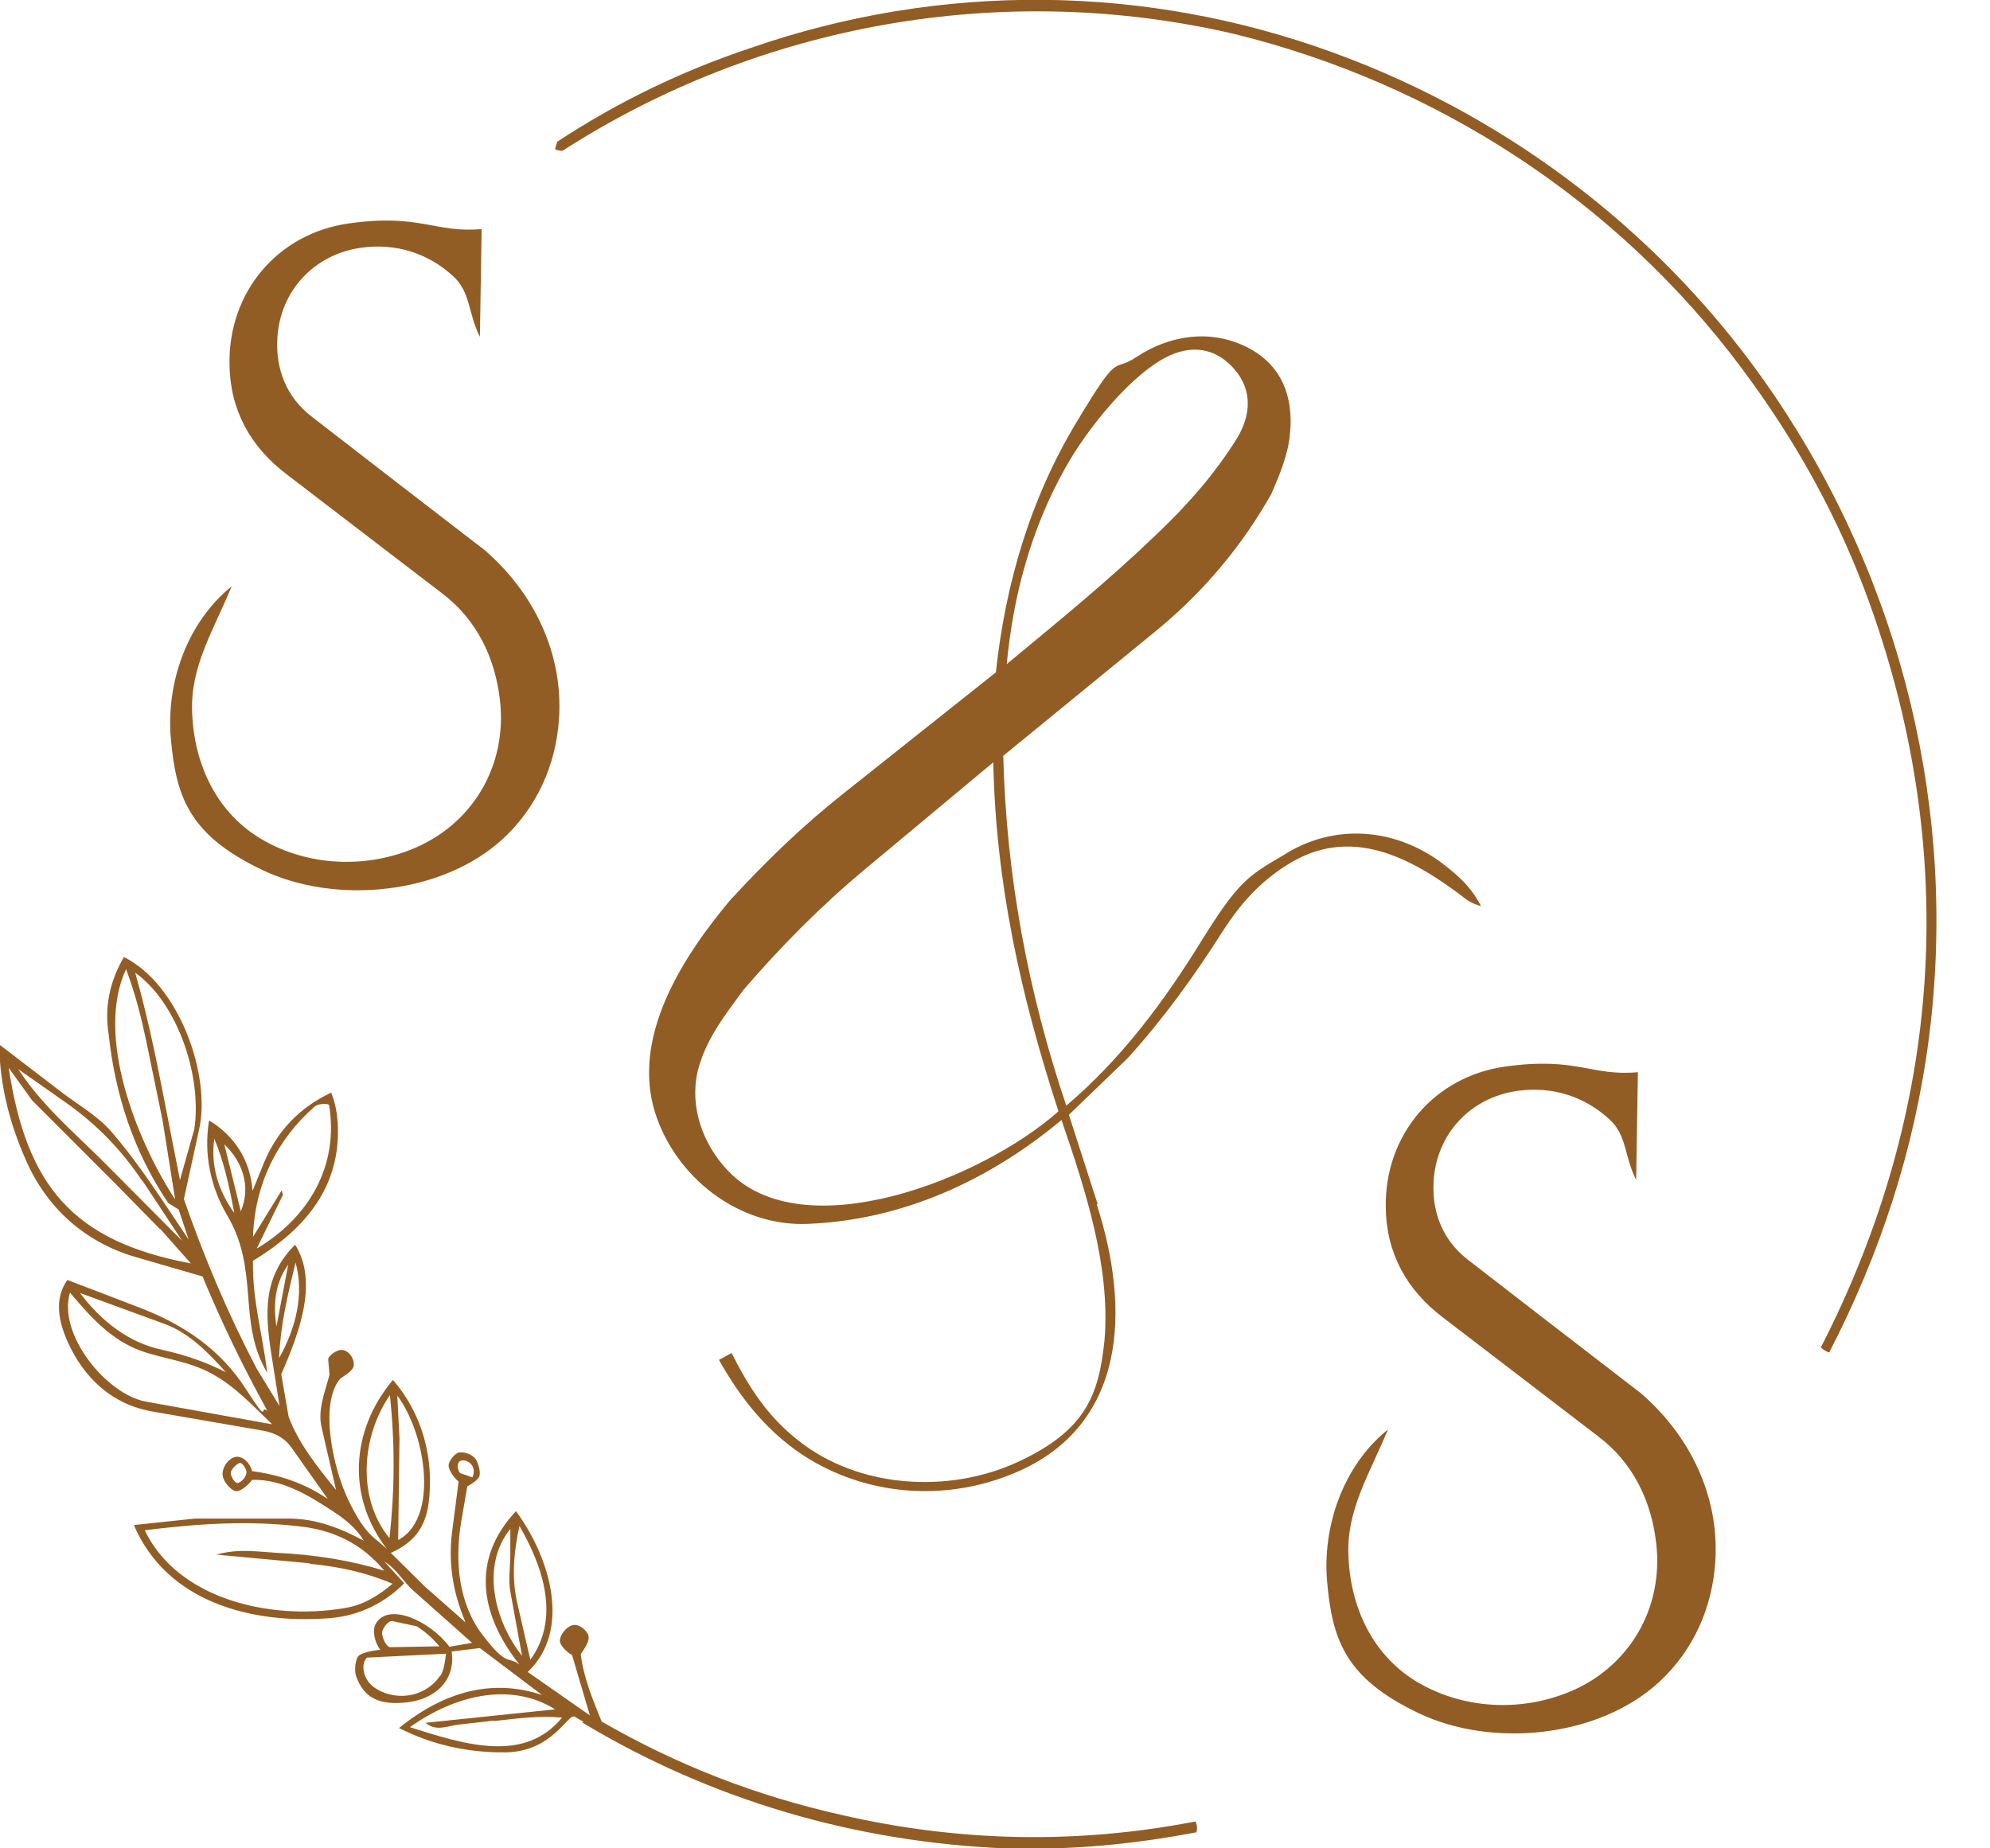
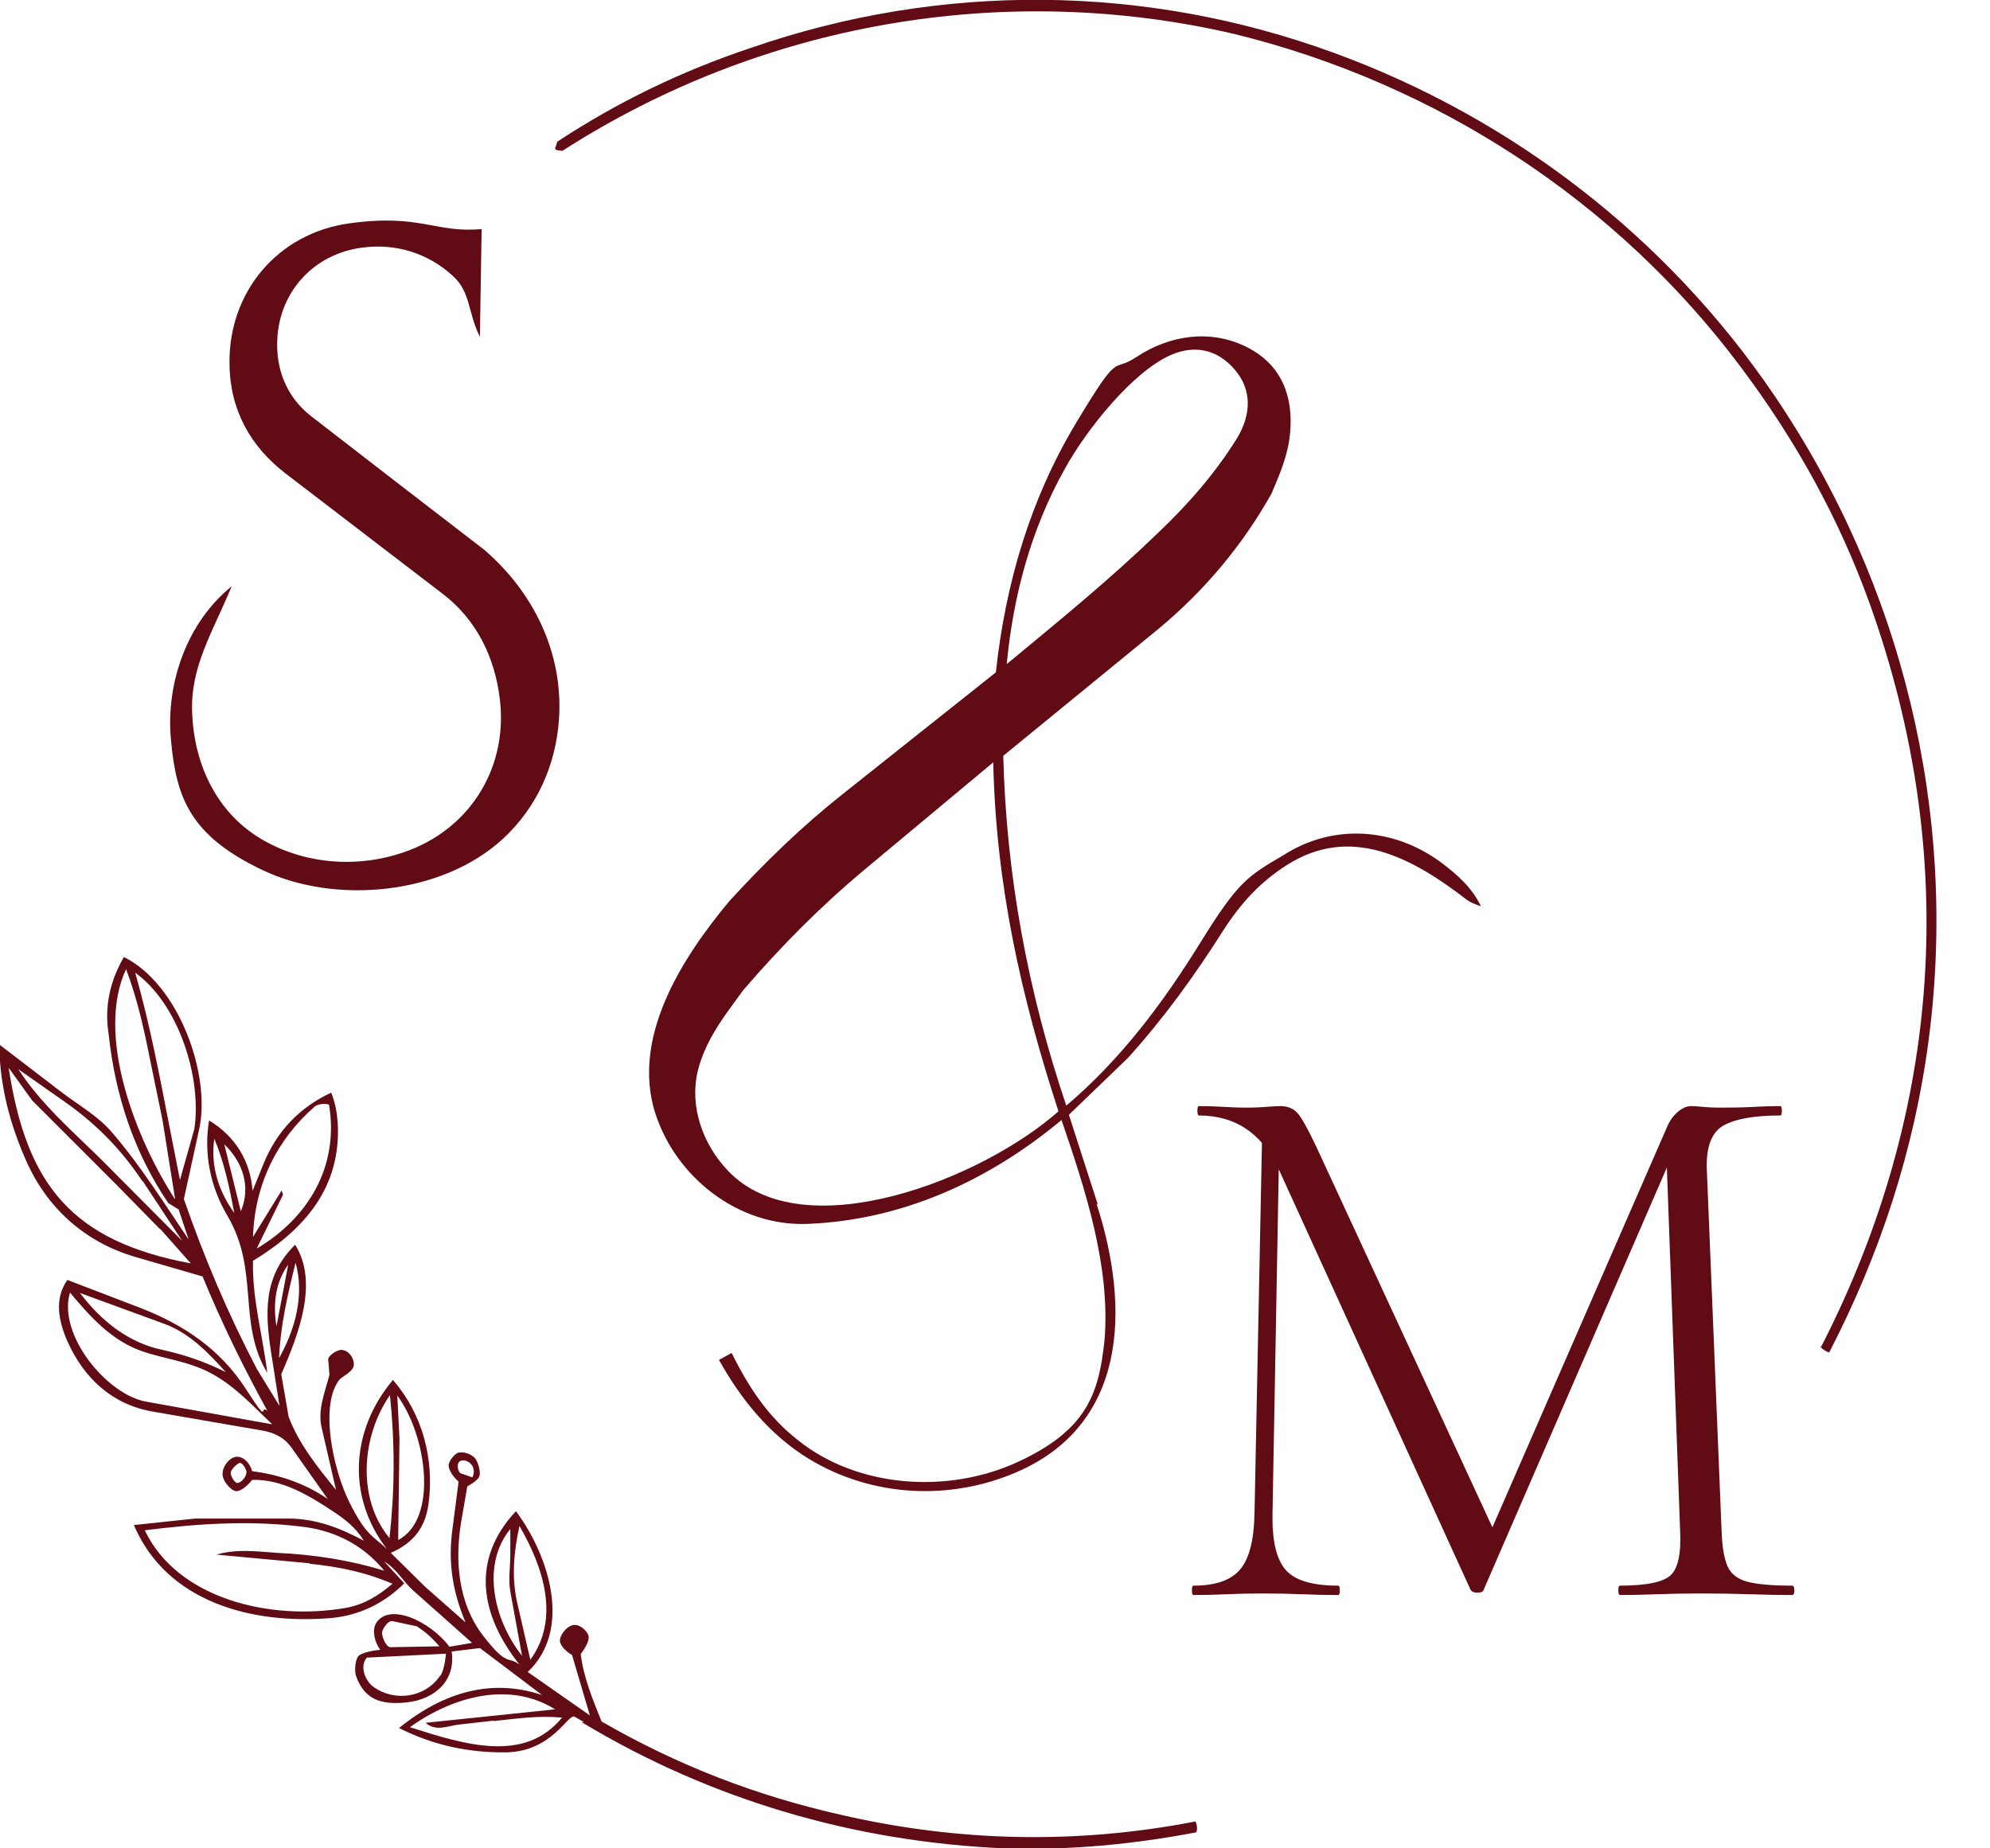
<svg xmlns="http://www.w3.org/2000/svg" id="Layer_1" version="1.1" viewBox="0 0 457.8 425.2">
  <defs>
    <style>
      .st0 {
-         fill: #915d25;
+         fill: #610B14;
      }
    </style>
  </defs>
  <path class="st0" d="M252.3,277.1c7.8,24.2,6.9,50.8-18.6,61.7-15.2,6.5-32.9,5.7-47.4-3-9.1-5.5-15.7-13.6-20.9-22.9l2.9-1.6c4,8,8.4,14.7,15.3,20.1,13.9,11.1,34.7,12.3,50.5,5s18.7-15.5,20-28.1c1.4-17-4.5-34.8-9.9-50.6-16.8,14-36.6,23-58.3,23.9-16.1.7-30.5-10.8-35.2-25.6-5.4-17.3,6-35.4,17.2-48.8,8.2-8.9,16.5-17,26.1-24.6l35.1-27.9c2.2-20.4,7.9-39.8,18.4-57.3s8.1-11.3,14-15.3c7.6-5,16.9-6.4,25.2-2.3s10.8,11.6,10.1,19.6c-.4,5.1-2.3,9.5-4.3,14.2-6.7,11.9-15.4,22.3-26,31.1l-35.7,29.2c.7,27.7,5.7,54.4,14.5,80.5,12.6-10.7,22.3-23.7,30.9-37.6s10.8-15.2,19-20c11.5-7.4,25.5-6.4,36.4,1.7,3.7,2.8,6.9,5.6,9.1,10-1.1-.3-2.5-.9-3.3-1.5-12.8-9.9-26.8-17.2-41.3-8-6.2,3.9-10.8,9-14.7,15.1-6.6,10.4-13.6,20.1-21.9,29.3l-13.6,13.1,6.6,20.5ZM231.6,152.8c12.2-10.1,23.5-19.3,34.4-29.8,7.2-6.8,13.5-14,18.6-22.2,3.3-5.5,3.4-11.1-.5-15.7s-9.1-5.9-14.8-3.4c-8.8,3.9-19.4,17.2-24.3,26.1-7.8,13.9-11.9,29.2-13.4,45ZM243.5,255.7c-8.7-26.7-14.4-52.3-15-80.3l-29.5,24.6c-10.3,8.6-19.3,17.7-28,27.8-4.3,5.9-8.7,11.4-10.5,18.7-1.9,8.2,1.2,16.8,6.9,22.8,17.1,18.2,58.3,2.2,76.1-13.6Z" />
-   <g transform="translate(266, 194)">
-     <path class="st0" d="M115.7,193c-14,12.9-38.5,15.2-55.3,7.2s-19.9-16.7-21.1-30.3c-1.1-12.6,3.6-26.6,14-35-4.3,10.4-9.5,18.4-9.1,28.9.4,12.1,5.7,23.5,16.5,29.6,10.3,5.8,22.9,6.4,33.8,2.1,14.2-5.6,22.3-19.4,20.5-34.5-1.1-9.6-5.3-18.4-13.2-24.4l-35.9-27.5c-8.3-6.3-13-14.8-13.1-25.3-.3-16.5,11-30.1,27.5-32.4s19.8,2.3,30.5,1.3l-.4,24.8c-2.8-5.6-2.1-10.3-6.2-14-5.8-5.3-13.2-7.6-21.1-6.5-10.8,1.5-18.7,9.9-19.3,20.9-.4,7,2.1,13.4,7.7,17.8l19,14.7,20.9,16.1c11.4,9.8,18.2,23.8,17.2,38.9-.7,10.5-5,20.3-12.9,27.6Z" />
+   <g transform="translate(267, 187) scale(1.2)">
+     <path class="st0" d="M18 134.40L18 134.40L19.50 59.70L22.80 60L21.45 134.40Q21.30 142.05 23.93 145.13Q26.55 148.20 34.05 148.20L34.05 148.20Q34.35 148.20 34.35 149.10Q34.35 150 34.05 150L34.05 150Q30.75 150 27.22 149.85Q23.70 149.70 19.50 149.70L19.50 149.70Q15.90 149.70 12.60 149.85Q9.30 150 6.30 150L6.30 150Q6 150 6 149.10Q6 148.20 6.30 148.20L6.30 148.20Q12.60 148.20 15.22 145.13Q17.85 142.05 18 134.40ZM121.05 148.20L121.05 148.20Q121.50 148.20 121.50 149.10Q121.50 150 121.05 150L121.05 150Q117.45 150 113.02 149.85Q108.60 149.70 103.65 149.70L103.65 149.70Q99 149.70 95.10 149.85Q91.20 150 88.05 150L88.05 150Q87.75 150 87.75 149.10Q87.75 148.20 88.05 148.20L88.05 148.20Q95.55 148.20 97.72 146.25Q99.90 144.30 99.60 137.85L99.60 137.85L96.90 63.90L101.25 58.35L61.95 148.95Q61.80 149.55 60.75 149.55Q59.70 149.55 59.40 148.95L59.40 148.95L22.80 68.70Q18 58.05 7.35 58.05L7.35 58.05Q7.05 58.05 7.05 57.15Q7.05 56.25 7.35 56.25L7.35 56.25Q9.60 56.25 12.15 56.40Q14.70 56.55 16.35 56.55L16.35 56.55Q18.45 56.55 20.25 56.40Q22.05 56.25 22.95 56.25L22.95 56.25Q25.05 56.25 26.25 57.60Q27.45 58.95 29.85 64.05L29.85 64.05L64.20 138.30L60.30 144.60L97.20 60Q97.95 58.35 99.22 57.30Q100.50 56.25 101.70 56.25L101.70 56.25Q102.45 56.25 103.95 56.40Q105.45 56.55 107.40 56.55L107.40 56.55Q111.30 56.55 113.70 56.40Q116.10 56.25 118.80 56.25L118.80 56.25Q119.10 56.25 119.10 57.15Q119.10 58.05 118.80 58.05L118.80 58.05Q111.45 58.05 108 59.92Q104.55 61.80 104.70 68.10L104.70 68.10L107.55 137.85Q107.70 142.20 108.67 144.45Q109.65 146.70 112.50 147.45Q115.35 148.20 121.05 148.20Z" />
  </g>
  <path class="st0" d="M115.7,193c-14,12.9-38.5,15.2-55.3,7.2s-19.9-16.7-21.1-30.3c-1.1-12.6,3.6-26.6,14-35-4.3,10.4-9.5,18.4-9.1,28.9.4,12.1,5.7,23.5,16.5,29.6,10.3,5.8,22.9,6.4,33.8,2.1,14.2-5.6,22.3-19.4,20.5-34.5-1.1-9.6-5.3-18.4-13.2-24.4l-35.9-27.5c-8.3-6.3-13-14.8-13.1-25.3-.3-16.5,11-30.1,27.5-32.4s19.8,2.3,30.5,1.3l-.4,24.8c-2.8-5.6-2.1-10.3-6.2-14-5.8-5.3-13.2-7.6-21.1-6.5-10.8,1.5-18.7,9.9-19.3,20.9-.4,7,2.1,13.4,7.7,17.8l19,14.7,20.9,16.1c11.4,9.8,18.2,23.8,17.2,38.9-.7,10.5-5,20.3-12.9,27.6Z" />
  <path class="st0" d="M134.3,396.2l-2.1-1.2c-1.5-.9-5,8-15.8,8.2-8.7.1-16.9-1.7-24.6-5.6,10.5-8.5,21.5-11.4,32.9-7.6l-14.3-10.8-6.5.8c1,6.7-3.9,11-10.3,11.7s-9.9-1-11.7-6.1c-.4-1.1-.2-4,.7-4.7s3.5-1.2,4.9-1.3c-1.3-1.6-1.9-4.4-1.1-5.9,2.8-5.2,12.5-.8,17,5.2l5.2-.9-13.5-12c-2.4-2.1-3.8-5-6.7-6.7l4.6,5c-4.5,4.5-10.2,7.4-16.9,8-18.1,1.5-37.7-3.6-45.3-21.4l14.1-1.5h21.4c6.4,0,12,2.2,17.4,5.1-1.9-3.1-4.3-4.9-7.3-6.9-5.5-3.6-11.6-7.3-18.4-7.1-.9,1.2-2.6,2.7-3.7,2.6s-3.2-2.3-3.1-4.1,1.6-3.6,3.1-3.8,3.2,1.3,3.7,3.3c6.1.8,12,2.7,17.4,6.4l-8.4-11.9c-1.5-2.1-3.7-3.3-6.4-3.8l-25.4-4.4c-9.4-1.6-15.9-7.7-19.7-16.2-2-4.6-3.1-9.7,0-14.1l16.7,6.4c10.1,3.9,18.5,9.6,24.3,18.6s3,3.5,5,5.1c-5.5-10-10.4-20-14.9-30.9l-15.5-4.5c-11.6-3.4-20.4-11.3-25.2-22.4-3.6-8.2-5.9-16.7-6.1-26.5l14.1,10.8c4,3.1,8.6,5.6,11.9,9.5,6.7,7.8,11.9,16.2,17.6,24.6l-2.3-6.9-2.4-1.5c-7.9-11.7-12.2-24.8-13.7-38.8-1-6.2.2-12.1,3.5-17.8,12.7,6.3,20.1,27.2,17.3,39.7l-3.5,16c4.7,13.5,10.1,26.3,16.8,39.1l5.2,8.5-1.9-12.1c-1.4-9.1-2-17.6,5.5-25,5.4,8.6.9,20.4-3.2,29.8l1.7,9.8c2.4,6.3,6.6,11.5,10.9,16.8l-3.3-14.3c-1-4.1.8-8.3,1.8-12.2l-.3-3.5c0-.9,2.1-2.3,3.1-2.2,1.6.1,2.8,1.8,2.8,3.3s-1.8,2.3-3.2,3.4c-4.8,5.8-1.6,20.8,2.2,28.4s5.3,7.6,8.6,10.7c-9.1-11.8-8.5-27.1,1.4-38.9,6.9,8,9.5,18.3,8.2,28.4-.7,5.3-3.2,9-8.7,11.4l7.9,7.8,9.3,8.2c-2.9-6.9-4-13.4-3.1-20.8l1.5-11.6c-1.2-1-2.3-2.7-2.3-3.7s1.4-2.8,2.4-3c1.5-.2,3.5.6,4.1,2s.8,2.6.6,3.4-1.7,1.8-2.8,2.4l-1.4,8.1c-1.5,9-.7,18.8,5,26.2s5.6,4.6,8.4,6.7c-9.1-11.5-11.2-24.2-.8-35.3,8.1,11,12.7,27.6,2.7,37l14.3,10-4.1-13.9c-1.1-.6-2.8-2.1-2.8-3.3s1.3-3,2.7-3.5,2.9.6,3.7,1.9-.7,3.4-1.6,4.7c.6,5.2,2.8,10.6,4.8,15.5,17.5,10.1,35.6,17.1,55.2,21.5,26.9,6.2,54.1,6.8,81.4,1.5.4.7.5,1.9.2,2.5-14.8,2.8-28.7,4.1-43.7,3.7-34.6-1.4-67.9-11.1-97.6-29ZM37.4,257.8l-3.8-18.5c-1.2-5.6-2.5-10.7-4.6-16.3-7.1,15.2,2.3,39.2,11.3,53l-2.9-18.2ZM44.7,259.8c1.8-11.8-3.6-28.8-13.6-36,3.4,11.9,5.6,23.7,8,36l2.3,11.7,3.3-11.7ZM36.8,282.8l-10.3-10.5-19.1-19.1-5.4-7.5c4.1,27.1,14.7,39.9,41.9,45l-7-7.9ZM32.7,271.7c-4.8-7.2-10.5-13-17.4-17.9l-11.1-7.8c5.3,8.1,12.3,14.1,19,20.7l18.7,18.8-9.1-13.8ZM63.6,305.2l2.7-14.2c-3,4.1-3.5,9.1-2.7,14.2ZM64.2,312.5c3.9-7,5.8-14.7,3.8-22-1.9,7.7-3.5,14.6-3.8,22ZM62.5,327.6c-4.4-4.2-8.5-8.7-13.9-11.6s-10.9-3.3-16.2-5.2c-6.9-2.5-11.7-7.9-16.3-13.4-2.9,9.7,8.5,23.5,17.5,25.1l28.9,5.2ZM52.2,316c-4.1-4.6-8.6-9.3-14.4-11.4l-19.4-7.1c5,6.6,11.3,11.5,19,13.1,5.4,1.2,10,2.8,14.9,5.3ZM89.6,353.9c1.2-10.8,1.3-21.5.1-32.9-6.5,9.4-7.7,23.7-.1,32.9ZM91.5,354.4c9.4-4.8,6.7-24.1-.1-33.3l.5,9.9-.3,23.4ZM108.7,339.9c1.2-2.8-1.5-4.3-2.7-3.8s-.6,2.7,0,2.9l2.6.9ZM54.8,341.2c1.2-.4,2-1.9,1.9-2.6s-.9-1.9-1.4-2-2,1.3-2.2,2.1,1,2.8,1.7,2.5ZM71.3,359.7l-21.5-2c4.8-1.4,9.3-.7,14-.4,8.6.4,16.8,1.7,24.6,4.1-5.1-6.2-11.8-9.4-19.5-10.2-12-1.4-23.6-.6-35.6.9,7.6,15.9,29,20.8,46,17.9,4.3-.7,7.7-2.8,11-5.6-6.1-2.6-12.1-3.9-19.1-4.6ZM122,381.9c6.9-9.5,3-21.3-2.5-30.8-1.3,6-1.9,12-.4,18.2l2.9,12.6ZM117.4,366.2c-.5-2.8,0-5.7,0-8.6v-5.8c-6.7,8.2-3.9,20.8,2.7,29.2l-2.7-14.8ZM101.1,378.8c-2.3-2.6-3.3-3.3-5.2-4.6l-5.6-1.2c-1-.2-2.3,1.7-2.4,2.6s.9,3.4,1.9,3.4l11.4-.2ZM101.3,385.6c.8-1.2,1.1-3.3,1.3-5.1l-18.2.9c-1.7,1.9-.5,5.3,1.6,6.8,4.7,3.3,11.7,2.6,15.3-2.7ZM113.6,395.9l-8,.9c-2.6.3-5.3,1.7-7.7-.4l29.8-3.1c-10.4-6.5-23.3-3.1-33.4,4.1,12.8,4.1,26.4,8.3,35-2.2-5.4-.5-10.2.2-15.7.8Z" />
  <path class="st0" d="M419,309.8c27.8-54.3,31.8-113.1,11.2-170.7-7.1-19.8-17.1-37.8-29.7-54.6-28.6-38.3-70.1-65.3-116.6-76.7-53-12.3-108.8-2.5-154.5,26.9-.6,0-1.8-.2-1.7-.5l.5-1.6c14-9.2,28.7-16.3,44.6-21.6,43.6-15.1,90.6-14.7,133.9,1.1,41.2,15,76.9,42.6,101.5,78.9,29.4,43.4,42.3,96.1,35.5,148.2-3.3,25.3-11.2,49.4-22.9,72-.9-.3-1.9-1-2-1.4Z" />
  <path class="st0" d="M61.5,315.9c-7-11.7-1.7-23.5-9.2-36.2-3.8-6.4-5.5-14.1-4.2-21.9,6.1,3.7,9.5,9.4,10,16.2l2.6-6.4c3-7.3,8.2-12.8,15.5-16.2,1,2.6,1.3,4.6,1.5,7,.8,14.7-7.5,24.4-19.5,31.7-.2,8.9,2.2,16.8,3.3,25.9ZM59.2,287.2c12-7.2,18.8-19.1,16.5-33-.7-.4-2.6-.2-3.3.4-8.7,7.6-13.8,17.9-14.2,30l6.6-10.7.3,1-6,12.3ZM53.9,279.1c-1.1-5.8-2.3-11.6-4.6-17.1-.9,6.3,1,12.1,4.6,17.1ZM55.4,278.7c2.4-5.7.4-11.4-3.8-15.4l3.8,15.4Z" />
</svg>
